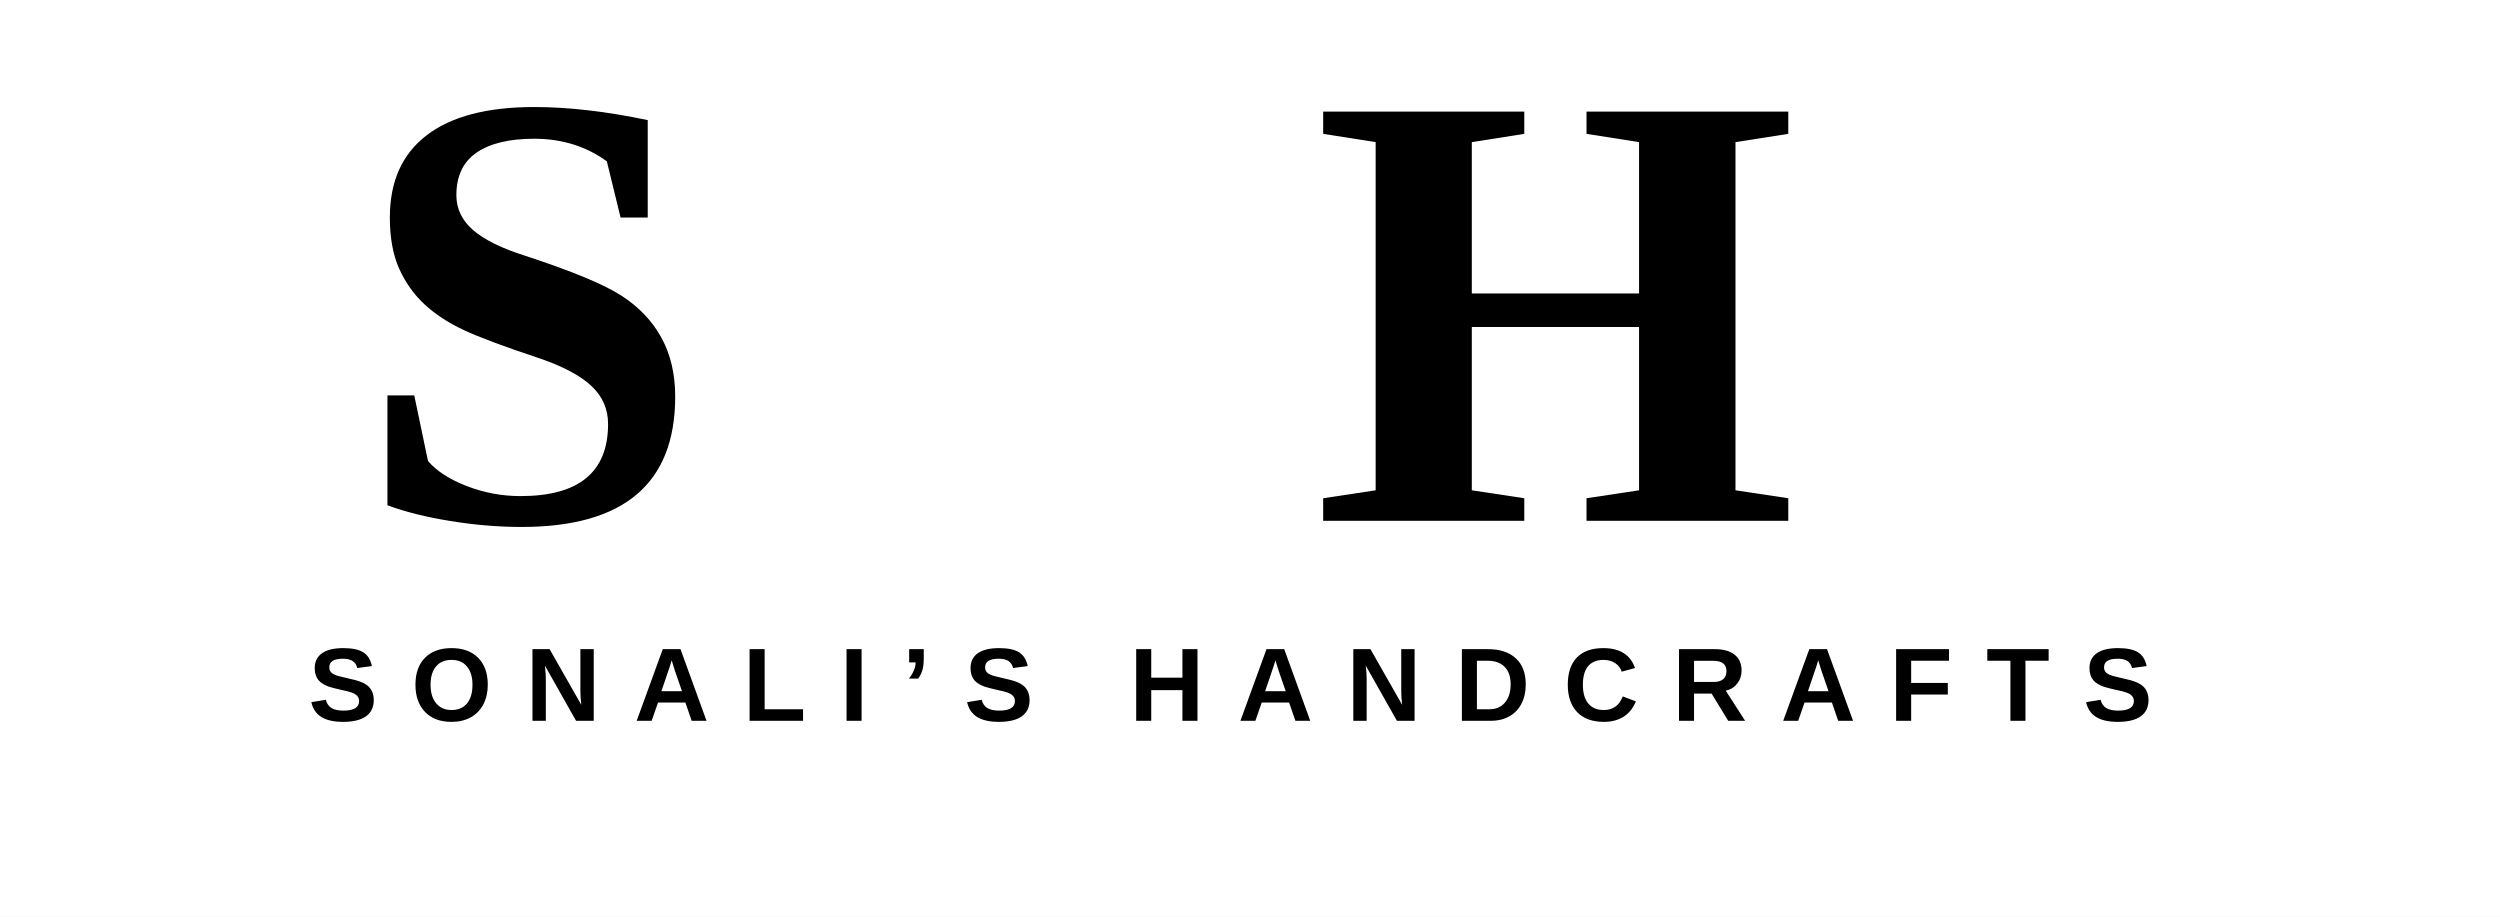
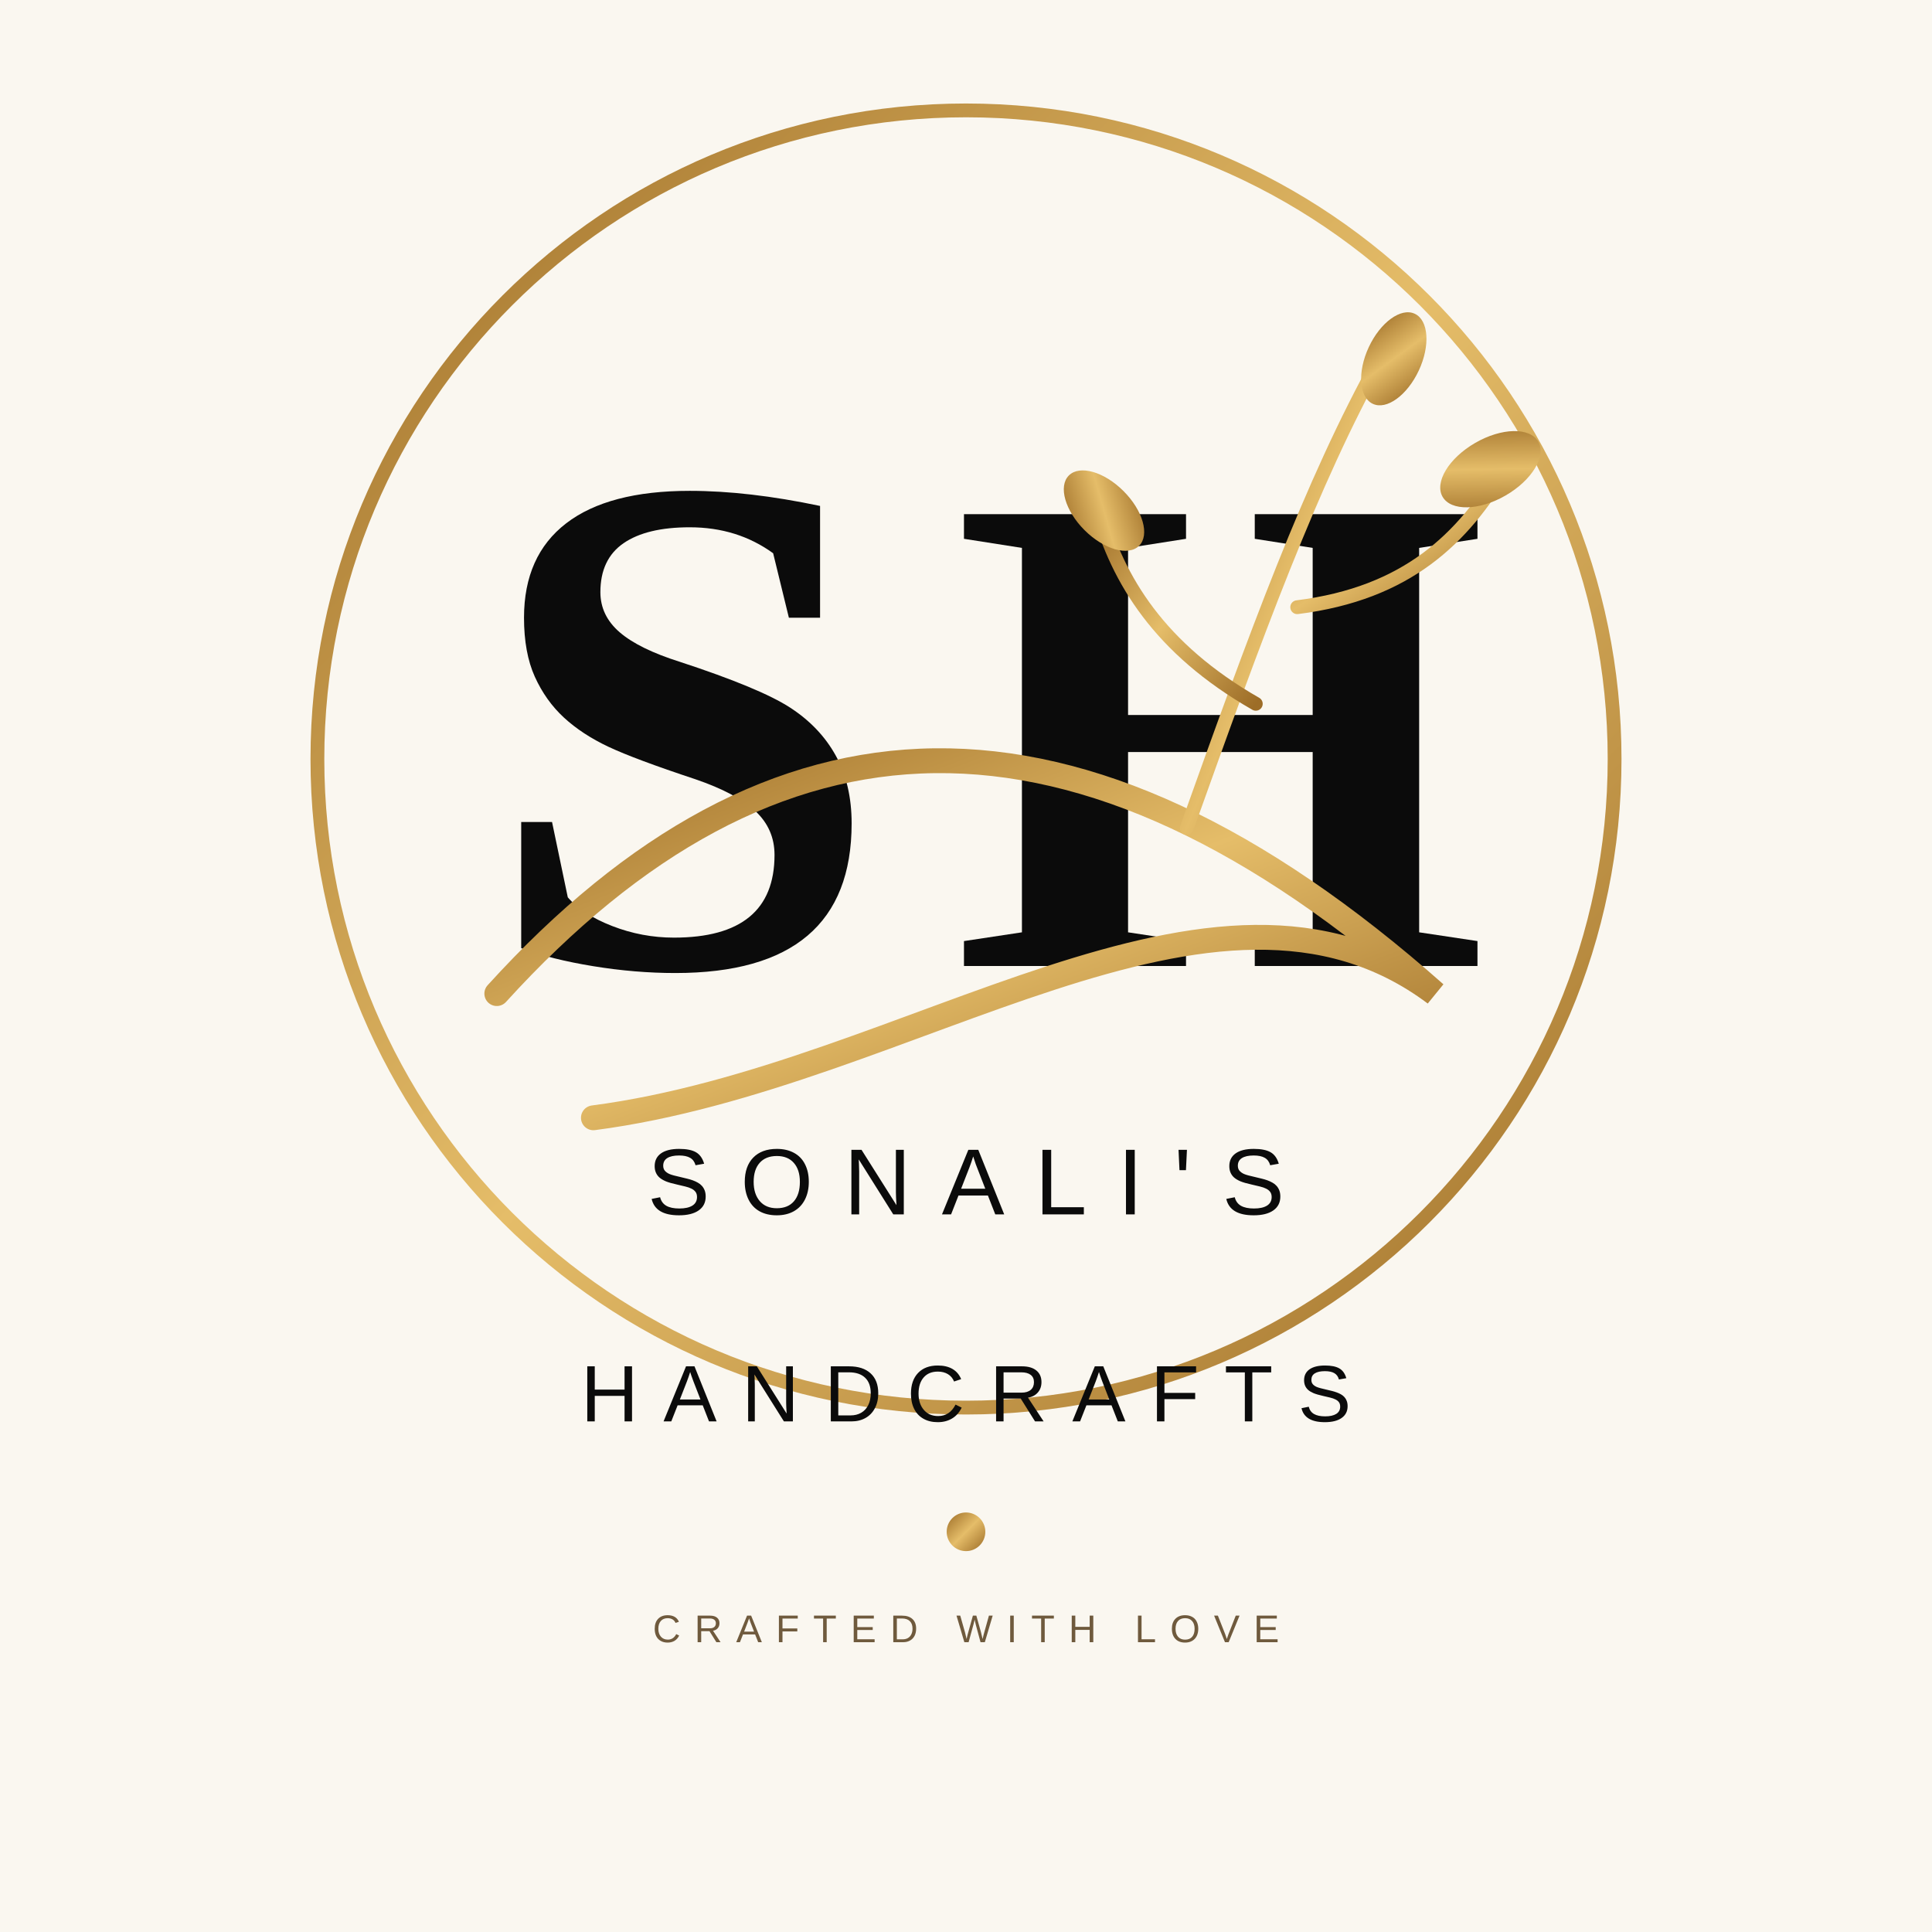
- <svg xmlns="http://www.w3.org/2000/svg" viewBox="0 0 600 220">
-   <rect width="600" height="220" fill="white" />
-   <g fill="#000" font-family="Georgia, 'Times New Roman', serif" font-weight="700">
-     <text x="85" y="125" font-size="150">S</text>
-     <text x="315" y="125" font-size="150">H</text>
-     <text x="74" y="173" font-family="Arial, sans-serif" font-size="25" letter-spacing="8">SONALI’S HANDCRAFTS</text>
+ <svg xmlns="http://www.w3.org/2000/svg" viewBox="0 0 700 700" role="img" aria-labelledby="title desc">
+   <defs>
+     <linearGradient id="gold" x1="0" y1="0" x2="1" y2="1">
+       <stop offset="0" stop-color="#9d6d27" />
+       <stop offset=".5" stop-color="#e5bd69" />
+       <stop offset="1" stop-color="#9d6d27" />
+     </linearGradient>
+   </defs>
+   <rect width="700" height="700" fill="#faf7f0" />
+   <circle cx="350" cy="275" r="235" fill="none" stroke="url(#gold)" stroke-width="5" />
+   <g fill="#0b0b0b" font-family="Georgia,Times New Roman,serif" font-weight="700">
+     <text x="175" y="350" font-size="260">S</text>
+     <text x="345" y="350" font-size="250">H</text>
  </g>
+   <path d="M180 360 C280 250 390 245 520 360 C440 300 330 390 215 405" fill="none" stroke="url(#gold)" stroke-width="9" stroke-linecap="round" />
+   <g fill="none" stroke="url(#gold)" stroke-width="5" stroke-linecap="round">
+     <path d="M430 300 C455 230 475 175 500 130" />
+     <path d="M470 220 C510 215 530 195 545 170" />
+     <path d="M455 255 C420 235 405 210 398 185" />
+   </g>
+   <g fill="url(#gold)">
+     <ellipse cx="505" cy="130" rx="10" ry="18" transform="rotate(25 505 130)" />
+     <ellipse cx="540" cy="170" rx="11" ry="20" transform="rotate(60 540 170)" />
+     <ellipse cx="400" cy="185" rx="10" ry="18" transform="rotate(-45 400 185)" />
+   </g>
+   <line x1="110" y1="470" x2="590" y2="470" stroke="url(#gold)" stroke-width="2" />
+   <text x="350" y="440" text-anchor="middle" font-family="Arial,sans-serif" font-size="34" letter-spacing="11" fill="#0b0b0b">SONALI'S</text>
+   <text x="350" y="515" text-anchor="middle" font-family="Arial,sans-serif" font-size="29" letter-spacing="9" fill="#0b0b0b">HANDCRAFTS</text>
+   <circle cx="350" cy="555" r="7" fill="url(#gold)" />
+   <text x="350" y="595" text-anchor="middle" font-family="Arial,sans-serif" font-size="14" letter-spacing="5" fill="#6f5a3d">CRAFTED WITH LOVE</text>
</svg>
